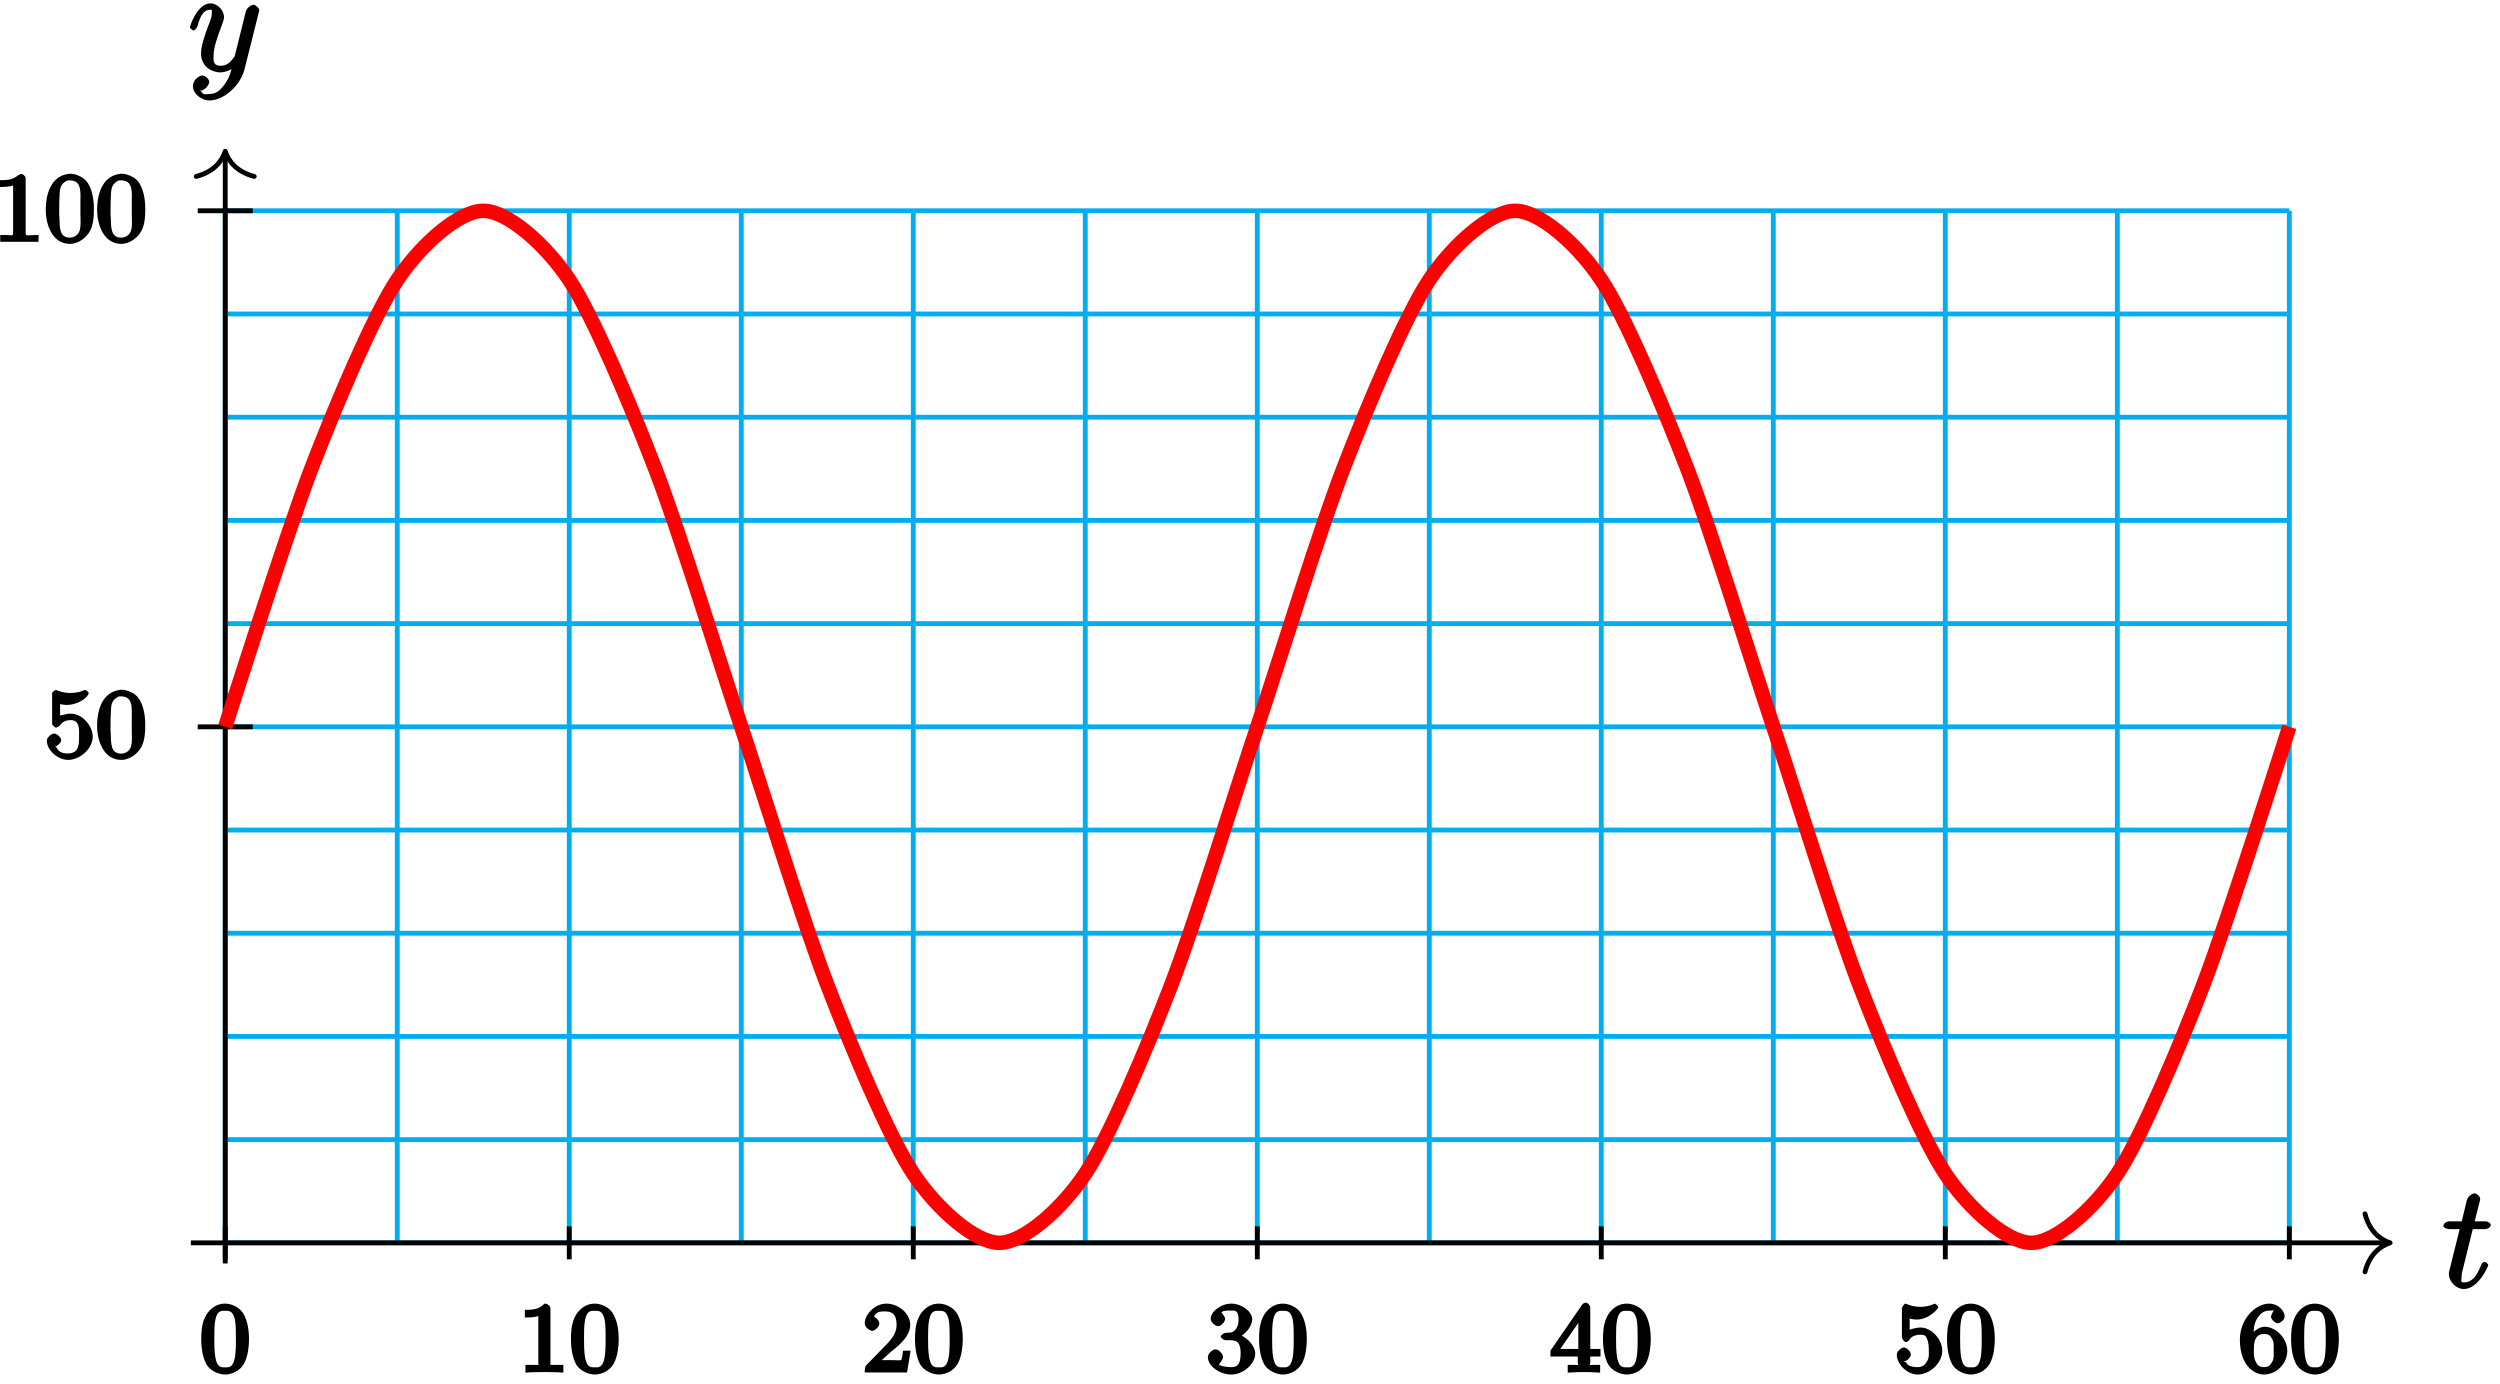
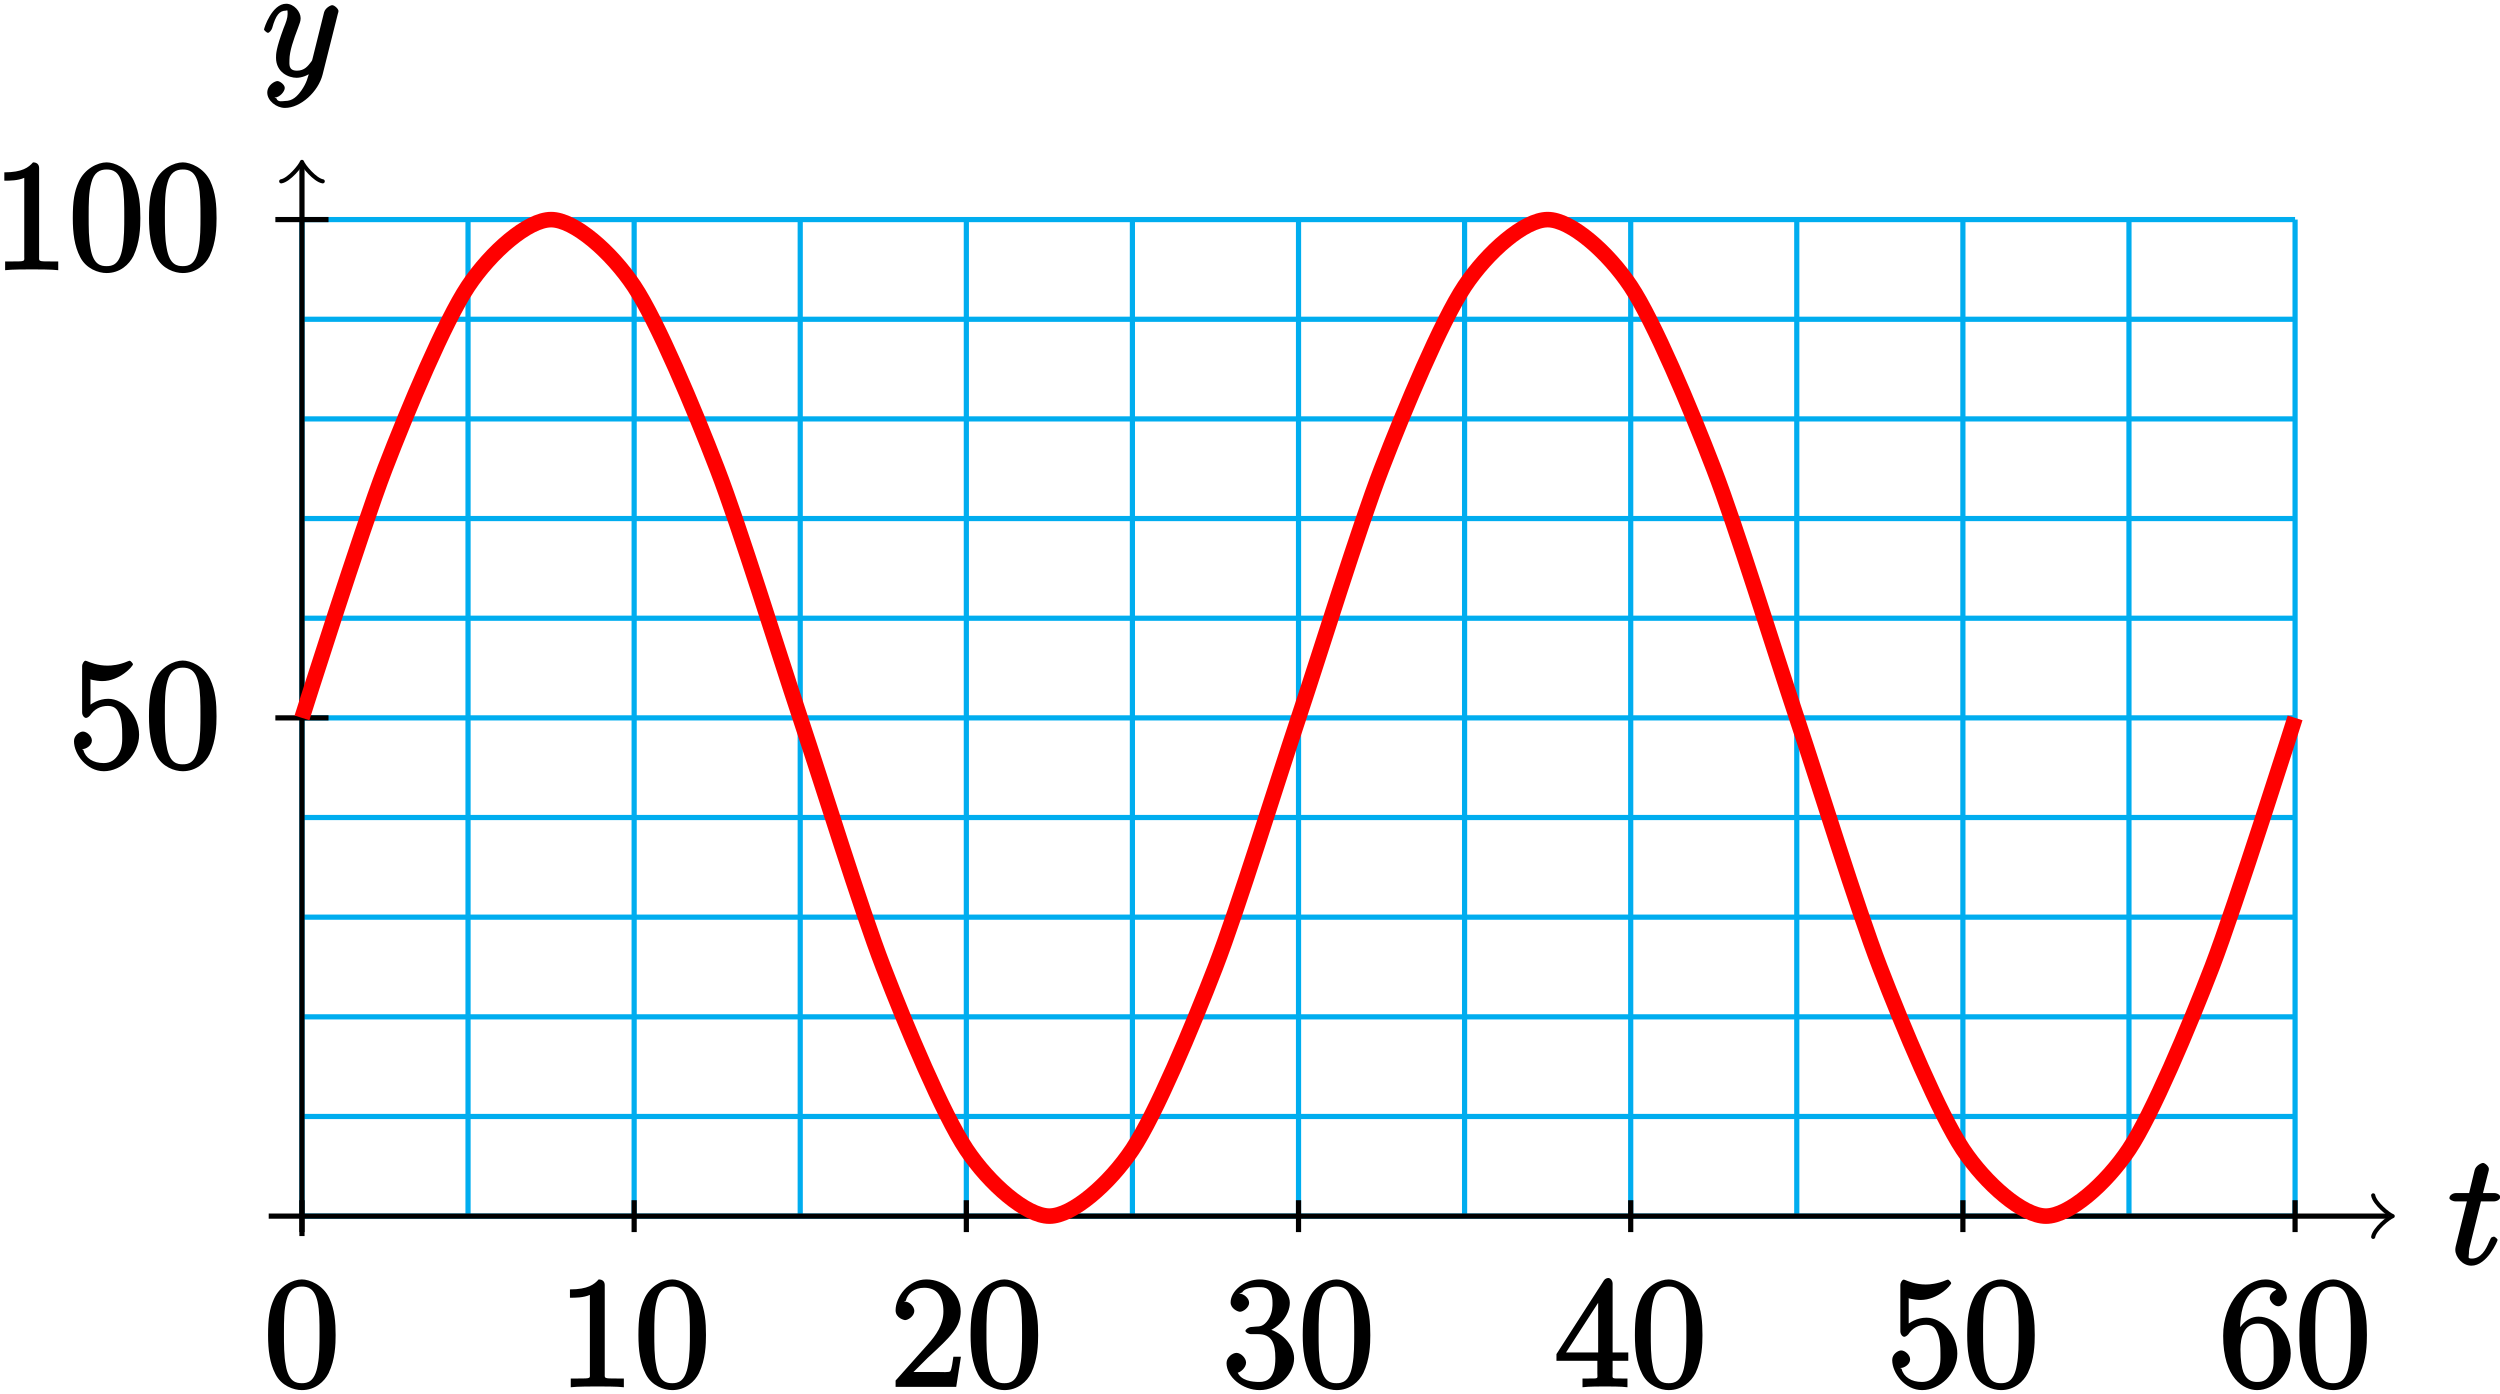
- <svg xmlns="http://www.w3.org/2000/svg" xmlns:xlink="http://www.w3.org/1999/xlink" width="206pt" height="114pt" viewBox="0 0 206 114" version="1.1">
+ <svg xmlns="http://www.w3.org/2000/svg" xmlns:xlink="http://www.w3.org/1999/xlink" width="192pt" height="107pt" viewBox="0 0 192 107" version="1.1">
  <defs>
    <g>
      <symbol overflow="visible" id="glyph0-0">
        <path style="stroke:none;" d="" />
      </symbol>
      <symbol overflow="visible" id="glyph0-1">
        <path style="stroke:none;" d="M 2.406 -4.812 L 3.5 -4.812 C 3.734 -4.812 4 -4.953 4 -5.156 C 4 -5.297 3.781 -5.453 3.531 -5.453 L 2.672 -5.453 L 3.078 -7.047 C 3.125 -7.203 3.125 -7.234 3.125 -7.312 C 3.125 -7.5 2.828 -7.766 2.672 -7.766 C 2.562 -7.766 2.125 -7.578 2.031 -7.203 L 1.609 -5.453 L 0.609 -5.453 C 0.375 -5.453 0.094 -5.297 0.094 -5.062 C 0.094 -4.953 0.344 -4.812 0.578 -4.812 L 1.438 -4.812 L 0.688 -1.797 C 0.578 -1.375 0.547 -1.25 0.547 -1.094 C 0.547 -0.531 1.109 0.125 1.781 0.125 C 2.984 0.125 3.797 -1.766 3.797 -1.859 C 3.797 -1.922 3.578 -2.109 3.516 -2.109 C 3.484 -2.109 3.328 -2.062 3.297 -2.016 C 3.281 -2.016 3.234 -1.891 3.141 -1.703 C 2.891 -1.094 2.516 -0.422 1.812 -0.422 C 1.453 -0.422 1.594 -0.562 1.594 -0.828 C 1.594 -0.844 1.594 -1.062 1.625 -1.203 L 2.516 -4.812 Z M 2.406 -4.812 " />
      </symbol>
      <symbol overflow="visible" id="glyph0-2">
        <path style="stroke:none;" d="M 3.031 1.094 C 2.703 1.547 2.359 1.906 1.766 1.906 C 1.625 1.906 1.203 2.031 1.109 1.703 C 0.906 1.641 0.969 1.641 0.984 1.641 C 1.344 1.641 1.75 1.188 1.75 0.906 C 1.75 0.641 1.359 0.375 1.188 0.375 C 0.984 0.375 0.406 0.688 0.406 1.266 C 0.406 1.875 1.094 2.438 1.766 2.438 C 2.969 2.438 4.328 1.188 4.656 -0.125 L 5.828 -4.797 C 5.844 -4.859 5.875 -4.922 5.875 -5 C 5.875 -5.172 5.562 -5.453 5.391 -5.453 C 5.281 -5.453 4.859 -5.25 4.766 -4.891 L 3.891 -1.375 C 3.828 -1.156 3.875 -1.25 3.781 -1.109 C 3.531 -0.781 3.266 -0.422 2.688 -0.422 C 2.016 -0.422 2.109 -0.922 2.109 -1.25 C 2.109 -1.922 2.438 -2.844 2.766 -3.703 C 2.891 -4.047 2.969 -4.219 2.969 -4.453 C 2.969 -4.953 2.453 -5.562 1.859 -5.562 C 0.766 -5.562 0.156 -3.688 0.156 -3.578 C 0.156 -3.531 0.375 -3.328 0.453 -3.328 C 0.562 -3.328 0.734 -3.531 0.781 -3.688 C 1.062 -4.703 1.359 -5.031 1.828 -5.031 C 1.938 -5.031 1.969 -5.172 1.969 -4.781 C 1.969 -4.469 1.844 -4.125 1.656 -3.672 C 1.078 -2.109 1.078 -1.703 1.078 -1.422 C 1.078 -0.281 2.062 0.125 2.656 0.125 C 3 0.125 3.531 -0.031 3.844 -0.344 L 3.688 -0.516 C 3.516 0.141 3.438 0.5 3.031 1.094 Z M 3.031 1.094 " />
      </symbol>
      <symbol overflow="visible" id="glyph1-0">
        <path style="stroke:none;" d="" />
      </symbol>
      <symbol overflow="visible" id="glyph1-1">
-         <path style="stroke:none;" d="M 4.078 -2.719 C 4.078 -3.578 3.938 -4.219 3.672 -4.734 C 3.328 -5.438 2.547 -5.672 2.109 -5.672 C 1.109 -5.672 0.609 -4.859 0.5 -4.641 L 0.438 -4.516 C 0.156 -3.922 0.141 -3.141 0.141 -2.719 C 0.141 -2.203 0.219 -1.266 0.594 -0.625 C 0.969 -0.047 1.688 0.172 2.109 0.172 C 2.5 0.172 3.312 -0.016 3.703 -0.797 C 4 -1.375 4.078 -2.203 4.078 -2.719 Z M 2.109 -0.422 C 1.844 -0.422 1.469 -0.359 1.312 -1.203 C 1.219 -1.656 1.219 -2.406 1.219 -2.828 C 1.219 -3.375 1.219 -3.922 1.312 -4.359 C 1.469 -5.172 1.906 -5.078 2.109 -5.078 C 2.375 -5.078 2.734 -5.125 2.906 -4.406 C 3 -3.953 3 -3.359 3 -2.828 C 3 -2.344 3 -1.641 2.906 -1.188 C 2.734 -0.344 2.375 -0.422 2.109 -0.422 Z M 2.109 -0.422 " />
+         <path style="stroke:none;" d="M 5.516 -3.969 C 5.516 -4.953 5.453 -5.922 5.016 -6.844 C 4.531 -7.828 3.516 -8.25 2.922 -8.25 C 2.234 -8.25 1.219 -7.75 0.781 -6.75 C 0.438 -6 0.328 -5.266 0.328 -3.969 C 0.328 -2.812 0.453 -1.828 0.891 -0.984 C 1.344 -0.078 2.297 0.25 2.922 0.25 C 3.953 0.25 4.656 -0.406 4.984 -1.062 C 5.484 -2.109 5.516 -3.281 5.516 -3.969 Z M 2.922 -0.281 C 2.531 -0.281 1.906 -0.344 1.688 -1.656 C 1.547 -2.359 1.547 -3.281 1.547 -4.109 C 1.547 -5.094 1.547 -5.969 1.75 -6.688 C 1.953 -7.484 2.406 -7.703 2.922 -7.703 C 3.375 -7.703 3.891 -7.578 4.125 -6.547 C 4.281 -5.875 4.281 -4.922 4.281 -4.109 C 4.281 -3.312 4.281 -2.406 4.141 -1.672 C 3.922 -0.359 3.328 -0.281 2.922 -0.281 Z M 2.922 -0.281 " />
      </symbol>
      <symbol overflow="visible" id="glyph1-2">
-         <path style="stroke:none;" d="M 2.688 -5.266 C 2.688 -5.469 2.484 -5.672 2.188 -5.672 C 1.812 -5.297 1.516 -5.156 0.578 -5.156 L 0.578 -4.531 C 0.984 -4.531 1.406 -4.531 1.688 -4.656 L 1.688 -0.844 C 1.688 -0.547 1.844 -0.625 1.094 -0.625 L 0.625 -0.625 L 0.625 0.016 C 1.141 -0.031 1.828 -0.031 2.188 -0.031 C 2.547 -0.031 3.234 -0.031 3.75 0.016 L 3.75 -0.625 L 3.281 -0.625 C 2.531 -0.625 2.688 -0.547 2.688 -0.844 Z M 2.688 -5.266 " />
+         <path style="stroke:none;" d="M 3.594 -7.812 C 3.594 -8.078 3.438 -8.25 3.125 -8.25 C 2.797 -7.875 2.312 -7.484 0.922 -7.484 L 0.922 -6.844 C 1.359 -6.844 1.953 -6.844 2.453 -7.062 L 2.453 -1.062 C 2.453 -0.641 2.578 -0.641 1.531 -0.641 L 0.984 -0.641 L 0.984 0.031 C 1.484 -0.031 2.641 -0.031 3.031 -0.031 C 3.438 -0.031 4.578 -0.031 5.062 0.031 L 5.062 -0.641 L 4.531 -0.641 C 3.484 -0.641 3.594 -0.641 3.594 -1.062 Z M 3.594 -7.812 " />
      </symbol>
      <symbol overflow="visible" id="glyph1-3">
-         <path style="stroke:none;" d="M 2.375 -1.688 C 2.5 -1.797 2.844 -2.062 2.969 -2.172 C 3.453 -2.625 3.984 -3.203 3.984 -3.922 C 3.984 -4.875 3 -5.672 2.016 -5.672 C 1.047 -5.672 0.234 -4.75 0.234 -4.047 C 0.234 -3.656 0.734 -3.422 0.844 -3.422 C 1.016 -3.422 1.438 -3.719 1.438 -4.031 C 1.438 -4.438 0.859 -4.625 1.016 -4.625 C 1.172 -5.016 1.531 -5.031 1.922 -5.031 C 2.656 -5.031 2.859 -4.594 2.859 -3.922 C 2.859 -3.094 2.328 -2.609 1.391 -1.656 L 0.375 -0.609 C 0.281 -0.531 0.234 -0.375 0.234 0 L 3.719 0 L 4.016 -1.797 L 3.391 -1.797 C 3.344 -1.453 3.328 -1.172 3.234 -1.031 C 3.188 -0.969 2.719 -1.016 2.594 -1.016 L 1.172 -1.016 L 1.297 -0.703 Z M 2.375 -1.688 " />
+         <path style="stroke:none;" d="M 5.266 -2.312 L 4.859 -2.312 C 4.797 -1.953 4.75 -1.406 4.625 -1.203 C 4.547 -1.094 3.984 -1.141 3.625 -1.141 L 1.406 -1.141 L 1.516 -0.891 C 1.844 -1.156 2.562 -1.922 2.875 -2.219 C 4.703 -3.891 5.422 -4.609 5.422 -5.797 C 5.422 -7.172 4.172 -8.25 2.781 -8.25 C 1.406 -8.25 0.422 -6.906 0.422 -5.875 C 0.422 -5.266 1.109 -5.125 1.141 -5.125 C 1.406 -5.125 1.859 -5.453 1.859 -5.828 C 1.859 -6.172 1.484 -6.547 1.141 -6.547 C 1.047 -6.547 1.016 -6.547 1.203 -6.609 C 1.359 -7.203 1.859 -7.609 2.625 -7.609 C 3.641 -7.609 4.094 -6.891 4.094 -5.797 C 4.094 -4.781 3.562 -4 2.875 -3.234 L 0.422 -0.484 L 0.422 0 L 5.078 0 L 5.438 -2.312 Z M 5.266 -2.312 " />
      </symbol>
      <symbol overflow="visible" id="glyph1-4">
-         <path style="stroke:none;" d="M 2.016 -2.656 C 2.641 -2.656 2.859 -2.375 2.859 -1.547 C 2.859 -0.547 2.484 -0.438 2.062 -0.438 C 1.625 -0.438 1.141 -0.547 1.078 -0.656 C 1.031 -0.656 1.406 -1.016 1.406 -1.281 C 1.406 -1.531 1.047 -1.906 0.781 -1.906 C 0.578 -1.906 0.156 -1.578 0.156 -1.266 C 0.156 -0.516 1.156 0.172 2.078 0.172 C 3.125 0.172 4.062 -0.75 4.062 -1.547 C 4.062 -2.203 3.344 -3 2.531 -3.172 L 2.531 -2.812 C 3.156 -3.031 3.812 -3.75 3.812 -4.391 C 3.812 -5.031 2.922 -5.672 2.094 -5.672 C 1.234 -5.672 0.391 -5.016 0.391 -4.422 C 0.391 -4.125 0.781 -3.812 1 -3.812 C 1.25 -3.812 1.578 -4.172 1.578 -4.406 C 1.578 -4.688 1.141 -4.984 1.328 -4.984 C 1.438 -5.125 1.922 -5.094 2.062 -5.094 C 2.266 -5.094 2.688 -5.219 2.688 -4.391 C 2.688 -3.828 2.516 -3.625 2.406 -3.5 C 2.156 -3.25 2.109 -3.297 1.625 -3.266 C 1.469 -3.25 1.219 -3.062 1.219 -2.953 C 1.219 -2.844 1.484 -2.656 1.625 -2.656 Z M 2.016 -2.656 " />
+         <path style="stroke:none;" d="M 2.203 -4.594 C 2 -4.578 1.781 -4.406 1.781 -4.297 C 1.781 -4.188 2.016 -4.047 2.219 -4.047 L 2.766 -4.047 C 3.797 -4.047 4.078 -3.344 4.078 -2.203 C 4.078 -0.641 3.438 -0.375 2.844 -0.375 C 2.266 -0.375 1.453 -0.484 1.188 -1.094 C 1.328 -1.078 1.828 -1.438 1.828 -1.859 C 1.828 -2.219 1.422 -2.609 1.094 -2.609 C 0.797 -2.609 0.328 -2.281 0.328 -1.828 C 0.328 -0.766 1.547 0.25 2.875 0.25 C 4.297 0.25 5.516 -0.984 5.516 -2.188 C 5.516 -3.281 4.469 -4.297 3.328 -4.5 L 3.328 -4.203 C 4.359 -4.5 5.188 -5.516 5.188 -6.453 C 5.188 -7.406 4.047 -8.25 2.891 -8.25 C 1.703 -8.25 0.641 -7.359 0.641 -6.484 C 0.641 -6.016 1.188 -5.766 1.359 -5.766 C 1.609 -5.766 2.062 -6.094 2.062 -6.453 C 2.062 -6.844 1.609 -7.156 1.344 -7.156 C 1.281 -7.156 1.25 -7.156 1.531 -7.25 C 1.781 -7.703 2.797 -7.656 2.859 -7.656 C 3.25 -7.656 3.859 -7.625 3.859 -6.453 C 3.859 -6.234 3.875 -5.672 3.531 -5.156 C 3.172 -4.625 2.875 -4.641 2.562 -4.625 Z M 2.203 -4.594 " />
      </symbol>
      <symbol overflow="visible" id="glyph1-5">
-         <path style="stroke:none;" d="M 3.328 -5.344 C 3.328 -5.5 3.141 -5.75 2.969 -5.75 C 2.875 -5.75 2.719 -5.688 2.641 -5.562 L 0.047 -1.797 L 0.047 -1.312 L 2.297 -1.312 L 2.297 -0.828 C 2.297 -0.531 2.469 -0.625 1.844 -0.625 L 1.469 -0.625 L 1.469 0.016 C 2.344 -0.031 2.359 -0.031 2.812 -0.031 C 3.266 -0.031 3.281 -0.031 4.141 0.016 L 4.141 -0.625 L 3.781 -0.625 C 3.156 -0.625 3.328 -0.531 3.328 -0.828 L 3.328 -1.312 L 4.172 -1.312 L 4.172 -1.938 L 3.328 -1.938 Z M 2.344 -4.688 L 2.344 -1.938 L 0.859 -1.938 L 2.672 -4.562 Z M 2.344 -4.688 " />
+         <path style="stroke:none;" d="M 4.469 -7.922 C 4.469 -8.156 4.312 -8.359 4.141 -8.359 C 4.047 -8.359 3.891 -8.312 3.797 -8.172 L 0.156 -2.516 L 0.156 -2 L 3.297 -2 L 3.297 -1.047 C 3.297 -0.609 3.438 -0.641 2.562 -0.641 L 2.156 -0.641 L 2.156 0.031 C 2.609 -0.031 3.547 -0.031 3.891 -0.031 C 4.219 -0.031 5.172 -0.031 5.609 0.031 L 5.609 -0.641 L 5.219 -0.641 C 4.344 -0.641 4.469 -0.609 4.469 -1.047 L 4.469 -2 L 5.672 -2 L 5.672 -2.641 L 4.469 -2.641 Z M 3.359 -7 L 3.359 -2.641 L 0.891 -2.641 L 3.641 -6.891 Z M 3.359 -7 " />
      </symbol>
      <symbol overflow="visible" id="glyph1-6">
-         <path style="stroke:none;" d="M 1.109 -4.484 C 1.219 -4.453 1.531 -4.359 1.875 -4.359 C 2.875 -4.359 3.656 -5.25 3.656 -5.375 C 3.656 -5.453 3.422 -5.672 3.375 -5.672 C 3.359 -5.672 3.219 -5.609 3.172 -5.594 C 2.969 -5.5 2.594 -5.406 2.172 -5.406 C 1.703 -5.406 1.312 -5.531 1.125 -5.609 C 1.109 -5.609 0.969 -5.672 0.953 -5.672 C 0.859 -5.672 0.656 -5.391 0.656 -5.25 L 0.656 -2.922 C 0.656 -2.766 0.859 -2.5 0.984 -2.5 C 1.047 -2.5 1.188 -2.578 1.234 -2.641 C 1.328 -2.766 1.5 -3.109 2.188 -3.109 C 2.625 -3.109 2.656 -2.938 2.719 -2.781 C 2.859 -2.5 2.875 -2.125 2.875 -1.812 C 2.875 -1.516 2.922 -1.219 2.703 -0.875 C 2.547 -0.625 2.359 -0.438 1.938 -0.438 C 1.422 -0.438 1.094 -0.578 1.016 -0.828 C 0.75 -0.906 0.812 -0.906 0.812 -0.906 C 1.031 -0.906 1.391 -1.234 1.391 -1.484 C 1.391 -1.781 0.984 -2.062 0.828 -2.062 C 0.672 -2.062 0.234 -1.797 0.234 -1.453 C 0.234 -0.734 1.047 0.172 1.953 0.172 C 2.953 0.172 3.984 -0.781 3.984 -1.781 C 3.984 -2.703 3.125 -3.703 2.188 -3.703 C 1.797 -3.703 1.281 -3.516 1.297 -3.531 L 1.297 -4.422 Z M 1.109 -4.484 " />
+         <path style="stroke:none;" d="M 1.531 -6.844 C 2.047 -6.688 2.469 -6.672 2.594 -6.672 C 3.938 -6.672 4.953 -7.812 4.953 -7.969 C 4.953 -8.016 4.781 -8.234 4.703 -8.234 C 4.688 -8.234 4.656 -8.234 4.547 -8.188 C 3.891 -7.906 3.312 -7.859 3 -7.859 C 2.219 -7.859 1.656 -8.109 1.422 -8.203 C 1.344 -8.234 1.312 -8.234 1.297 -8.234 C 1.203 -8.234 1.047 -8.016 1.047 -7.812 L 1.047 -4.266 C 1.047 -4.047 1.203 -3.844 1.344 -3.844 C 1.406 -3.844 1.531 -3.891 1.656 -4.031 C 1.984 -4.516 2.438 -4.766 3.031 -4.766 C 3.672 -4.766 3.812 -4.328 3.906 -4.125 C 4.109 -3.656 4.125 -3.078 4.125 -2.625 C 4.125 -2.156 4.172 -1.594 3.844 -1.047 C 3.578 -0.625 3.234 -0.375 2.703 -0.375 C 1.906 -0.375 1.297 -0.75 1.141 -1.391 C 0.984 -1.453 1.047 -1.453 1.109 -1.453 C 1.312 -1.453 1.797 -1.703 1.797 -2.109 C 1.797 -2.453 1.406 -2.797 1.109 -2.797 C 0.891 -2.797 0.422 -2.531 0.422 -2.062 C 0.422 -1.047 1.406 0.25 2.719 0.25 C 4.078 0.25 5.422 -1.031 5.422 -2.547 C 5.422 -3.969 4.297 -5.312 3.047 -5.312 C 2.359 -5.312 1.719 -4.953 1.406 -4.625 L 1.688 -4.516 L 1.688 -6.797 Z M 1.531 -6.844 " />
      </symbol>
      <symbol overflow="visible" id="glyph1-7">
-         <path style="stroke:none;" d="M 1.281 -2.828 C 1.281 -3.484 1.281 -3.938 1.562 -4.422 C 1.812 -4.828 2.094 -5.094 2.594 -5.094 C 2.75 -5.094 2.984 -5.125 2.969 -5.141 C 2.938 -5.141 2.719 -4.688 2.719 -4.594 C 2.719 -4.359 3.094 -4.047 3.281 -4.047 C 3.422 -4.047 3.844 -4.312 3.844 -4.609 C 3.844 -5.094 3.297 -5.672 2.578 -5.672 C 1.469 -5.672 0.156 -4.438 0.156 -2.703 C 0.156 -0.547 1.359 0.172 2.125 0.172 C 2.516 0.172 3.047 0.016 3.406 -0.328 C 3.734 -0.641 4.062 -1.109 4.062 -1.797 C 4.062 -2.844 3.078 -3.766 2.203 -3.766 C 1.625 -3.766 1.094 -3.219 0.906 -2.828 Z M 2.125 -0.438 C 1.703 -0.438 1.562 -0.672 1.453 -0.906 C 1.266 -1.266 1.312 -1.672 1.312 -1.969 C 1.312 -2.766 1.547 -3.172 2.172 -3.172 C 2.562 -3.172 2.672 -3.016 2.828 -2.734 C 2.984 -2.453 2.938 -2.219 2.938 -1.812 C 2.938 -1.406 2.984 -1.172 2.828 -0.891 C 2.625 -0.531 2.484 -0.438 2.125 -0.438 Z M 2.125 -0.438 " />
-       </symbol>
-       <symbol overflow="visible" id="glyph2-0">
-         <path style="stroke:none;" d="" />
-       </symbol>
-       <symbol overflow="visible" id="glyph2-1">
-         <path style="stroke:none;" d="M 0.734 -0.922 C 0.75 -0.922 0.781 -0.922 0.812 -0.922 C 1.031 -0.922 1.406 -1.25 1.406 -1.469 C 1.406 -1.672 1.062 -2.016 0.828 -2.016 C 0.609 -2.016 0.219 -1.703 0.219 -1.438 C 0.219 -0.609 1.156 0.156 1.969 0.156 C 2.922 0.156 4 -0.734 4 -1.766 C 4 -2.609 3.172 -3.656 2.188 -3.656 C 1.797 -3.656 1.266 -3.469 1.312 -3.5 L 1.312 -4.438 C 1.328 -4.438 1.531 -4.391 1.766 -4.375 L 1.875 -4.375 C 2.453 -4.375 3.125 -4.641 3.516 -5.062 C 3.562 -5.125 3.672 -5.281 3.672 -5.359 L 3.672 -5.375 C 3.672 -5.422 3.422 -5.609 3.375 -5.609 L 3.359 -5.609 C 3.219 -5.578 3.078 -5.5 2.938 -5.453 C 2.672 -5.391 2.422 -5.359 2.156 -5.359 C 1.781 -5.359 1.453 -5.422 1.094 -5.562 C 1.047 -5.578 1 -5.609 0.969 -5.609 L 0.953 -5.609 C 0.891 -5.609 0.656 -5.406 0.656 -5.359 L 0.656 -2.812 C 0.656 -2.719 0.891 -2.5 0.969 -2.5 C 1.062 -2.5 1.266 -2.656 1.328 -2.719 C 1.562 -3.016 1.766 -3.094 2.125 -3.125 L 2.172 -3.125 C 2.969 -3.125 2.875 -2.312 2.875 -1.719 C 2.875 -1.109 2.859 -0.375 1.938 -0.375 C 1.391 -0.375 1.141 -0.578 0.984 -0.922 Z M 0.734 -0.922 " />
-       </symbol>
-       <symbol overflow="visible" id="glyph2-2">
-         <path style="stroke:none;" d="M 1.984 -5.609 C 0.484 -5.406 0.125 -3.812 0.125 -2.641 C 0.125 -1.531 0.609 0.156 2.125 0.156 C 2.875 0.156 3.625 -0.453 3.875 -1.125 C 4.078 -1.656 4.094 -2.234 4.094 -2.781 C 4.094 -3.516 3.938 -4.5 3.453 -5.047 C 3.156 -5.375 2.578 -5.625 2.141 -5.625 C 2.094 -5.625 2.047 -5.625 1.984 -5.609 Z M 1.234 -2.234 C 1.234 -2.297 1.234 -2.359 1.234 -2.438 C 1.234 -2.922 1.234 -3.422 1.266 -3.906 C 1.297 -4.344 1.297 -4.688 1.75 -4.984 C 1.891 -5.078 1.938 -5.078 2.109 -5.078 C 3.125 -5.078 2.984 -4.047 2.984 -3.234 L 2.984 -2.344 C 2.984 -1.469 3.125 -0.734 2.469 -0.438 C 2.359 -0.391 2.234 -0.359 2.125 -0.359 C 1.266 -0.359 1.281 -1.109 1.25 -2.016 C 1.25 -2.094 1.25 -2.156 1.234 -2.234 Z M 1.234 -2.234 " />
-       </symbol>
-       <symbol overflow="visible" id="glyph2-3">
-         <path style="stroke:none;" d="M 0.578 -4.953 L 0.578 -4.531 C 1.156 -4.531 1.516 -4.594 1.672 -4.656 L 1.672 -0.812 C 1.672 -0.422 1.547 -0.578 1.094 -0.578 L 0.609 -0.578 L 0.609 -0.016 L 3.766 -0.016 L 3.766 -0.578 C 3.453 -0.578 3.328 -0.562 3.203 -0.562 C 2.781 -0.562 2.703 -0.438 2.703 -0.812 L 2.703 -5.312 C 2.703 -5.375 2.484 -5.609 2.375 -5.609 C 2.219 -5.609 2 -5.438 1.891 -5.359 C 1.516 -5.125 1.219 -5.094 0.578 -5.094 Z M 0.578 -4.953 " />
+         <path style="stroke:none;" d="M 1.625 -4.297 C 1.625 -7.328 2.938 -7.656 3.578 -7.656 C 4.016 -7.656 4.328 -7.562 4.391 -7.469 C 4.531 -7.469 3.906 -7.312 3.906 -6.828 C 3.906 -6.562 4.25 -6.188 4.562 -6.188 C 4.859 -6.188 5.219 -6.516 5.219 -6.859 C 5.219 -7.484 4.609 -8.25 3.578 -8.25 C 2.062 -8.25 0.328 -6.547 0.328 -3.922 C 0.328 -0.641 1.922 0.25 2.938 0.25 C 4.25 0.25 5.516 -1.031 5.516 -2.578 C 5.516 -4.172 4.25 -5.391 3.047 -5.391 C 1.984 -5.391 1.422 -4.312 1.297 -3.984 L 1.625 -3.984 Z M 2.938 -0.375 C 2.188 -0.375 1.984 -0.891 1.875 -1.141 C 1.766 -1.453 1.656 -2.031 1.656 -2.875 C 1.656 -3.812 1.922 -4.859 3 -4.859 C 3.656 -4.859 3.844 -4.547 4.016 -4.141 C 4.203 -3.703 4.203 -3.109 4.203 -2.594 C 4.203 -1.984 4.25 -1.547 4.031 -1.094 C 3.734 -0.531 3.422 -0.375 2.938 -0.375 Z M 2.938 -0.375 " />
      </symbol>
    </g>
  </defs>
  <g id="surface1">
-     <path style="fill:none;stroke-width:0.399;stroke-linecap:butt;stroke-linejoin:miter;stroke:rgb(0%,67.839%,93.729%);stroke-opacity:1;stroke-miterlimit:10;" d="M -0.001 -0 L 170.081 -0 M -0.001 8.504 L 170.081 8.504 M -0.001 17.008 L 170.081 17.008 M -0.001 25.512 L 170.081 25.512 M -0.001 34.015 L 170.081 34.015 M -0.001 42.519 L 170.081 42.519 M -0.001 51.023 L 170.081 51.023 M -0.001 59.527 L 170.081 59.527 M -0.001 68.031 L 170.081 68.031 M -0.001 76.539 L 170.081 76.539 M -0.001 85.043 L 170.081 85.043 M -0.001 -0 L -0.001 85.043 M 14.174 -0 L 14.174 85.043 M 28.346 -0 L 28.346 85.043 M 42.522 -0 L 42.522 85.043 M 56.694 -0 L 56.694 85.043 M 70.866 -0 L 70.866 85.043 M 85.042 -0 L 85.042 85.043 M 99.213 -0 L 99.213 85.043 M 113.385 -0 L 113.385 85.043 M 127.561 -0 L 127.561 85.043 M 141.733 -0 L 141.733 85.043 M 155.909 -0 L 155.909 85.043 M 170.081 -0 L 170.081 85.043 " transform="matrix(1,0,0,-1,18.56,102.41)" />
-     <path style="fill:none;stroke-width:0.399;stroke-linecap:butt;stroke-linejoin:miter;stroke:rgb(0%,0%,0%);stroke-opacity:1;stroke-miterlimit:10;" d="M -2.833 -0 L 178.186 -0 " transform="matrix(1,0,0,-1,18.56,102.41)" />
-     <path style="fill:none;stroke-width:0.399;stroke-linecap:round;stroke-linejoin:round;stroke:rgb(0%,0%,0%);stroke-opacity:1;stroke-miterlimit:10;" d="M -2.071 2.39 C -1.692 0.957 -0.848 0.277 -0 -0 C -0.848 -0.278 -1.692 -0.957 -2.071 -2.391 " transform="matrix(1,0,0,-1,196.9457,102.41)" />
+     <path style="fill:none;stroke-width:0.399;stroke-linecap:butt;stroke-linejoin:miter;stroke:rgb(0%,67.839%,93.729%);stroke-opacity:1;stroke-miterlimit:10;" d="M 0.001 0.002 L 153.072 0.002 M 0.001 7.654 L 153.072 7.654 M 0.001 15.306 L 153.072 15.306 M 0.001 22.962 L 153.072 22.962 M 0.001 30.615 L 153.072 30.615 M 0.001 38.267 L 153.072 38.267 M 0.001 45.92 L 153.072 45.92 M 0.001 53.576 L 153.072 53.576 M 0.001 61.228 L 153.072 61.228 M 0.001 68.88 L 153.072 68.88 M 0.001 76.537 L 153.072 76.537 M 0.001 0.002 L 0.001 76.537 M 12.755 0.002 L 12.755 76.537 M 25.513 0.002 L 25.513 76.537 M 38.267 0.002 L 38.267 76.537 M 51.025 0.002 L 51.025 76.537 M 63.779 0.002 L 63.779 76.537 M 76.537 0.002 L 76.537 76.537 M 89.29 0.002 L 89.29 76.537 M 102.048 0.002 L 102.048 76.537 M 114.802 0.002 L 114.802 76.537 M 127.56 0.002 L 127.56 76.537 M 140.314 0.002 L 140.314 76.537 M 153.072 0.002 L 153.072 76.537 " transform="matrix(1,0,0,-1,23.19,93.4)" />
+     <path style="fill:none;stroke-width:0.399;stroke-linecap:butt;stroke-linejoin:miter;stroke:rgb(0%,0%,0%);stroke-opacity:1;stroke-miterlimit:10;" d="M -2.553 0.002 L 160.267 0.002 " transform="matrix(1,0,0,-1,23.19,93.4)" />
+     <path style="fill:none;stroke-width:0.319;stroke-linecap:round;stroke-linejoin:round;stroke:rgb(0%,0%,0%);stroke-opacity:1;stroke-miterlimit:10;" d="M -1.195 1.595 C -1.098 0.998 -0 0.099 0.301 0.002 C -0 -0.1 -1.098 -0.995 -1.195 -1.592 " transform="matrix(1,0,0,-1,183.4571,93.4)" />
    <g style="fill:rgb(0%,0%,0%);fill-opacity:1;">
-       <use xlink:href="#glyph0-1" x="201.24" y="106.09" />
+       <use xlink:href="#glyph0-1" x="188.02" y="97.08" />
    </g>
-     <path style="fill:none;stroke-width:0.399;stroke-linecap:butt;stroke-linejoin:miter;stroke:rgb(0%,0%,0%);stroke-opacity:1;stroke-miterlimit:10;" d="M -0.001 -1.699 L -0.001 89.746 " transform="matrix(1,0,0,-1,18.56,102.41)" />
-     <path style="fill:none;stroke-width:0.399;stroke-linecap:round;stroke-linejoin:round;stroke:rgb(0%,0%,0%);stroke-opacity:1;stroke-miterlimit:10;" d="M -2.074 2.392 C -1.695 0.955 -0.851 0.279 0.001 0.001 C -0.851 -0.28 -1.695 -0.956 -2.074 -2.389 " transform="matrix(0,-1,-1,0,18.56,12.46545)" />
+     <path style="fill:none;stroke-width:0.399;stroke-linecap:butt;stroke-linejoin:miter;stroke:rgb(0%,0%,0%);stroke-opacity:1;stroke-miterlimit:10;" d="M 0.001 -1.53 L 0.001 80.67 " transform="matrix(1,0,0,-1,23.19,93.4)" />
+     <path style="fill:none;stroke-width:0.319;stroke-linecap:round;stroke-linejoin:round;stroke:rgb(0%,0%,0%);stroke-opacity:1;stroke-miterlimit:10;" d="M -1.195 1.592 C -1.097 0.995 0 0.1 0.297 -0.001 C 0 -0.099 -1.097 -0.998 -1.195 -1.595 " transform="matrix(0,-1,-1,0,23.19,12.73069)" />
    <g style="fill:rgb(0%,0%,0%);fill-opacity:1;">
-       <use xlink:href="#glyph0-2" x="15.49" y="5.84" />
+       <use xlink:href="#glyph0-2" x="20.12" y="5.85" />
    </g>
-     <path style="fill:none;stroke-width:0.399;stroke-linecap:butt;stroke-linejoin:miter;stroke:rgb(0%,0%,0%);stroke-opacity:1;stroke-miterlimit:10;" d="M -0.001 1.359 L -0.001 -1.36 " transform="matrix(1,0,0,-1,18.56,102.41)" />
-     <path style=" stroke:none;fill-rule:nonzero;fill:rgb(100%,100%,100%);fill-opacity:1;" d="M 15.445 114.086 L 21.672 114.086 L 21.672 106.957 L 15.445 106.957 Z M 15.445 114.086 " />
+     <path style="fill:none;stroke-width:0.399;stroke-linecap:butt;stroke-linejoin:miter;stroke:rgb(0%,0%,0%);stroke-opacity:1;stroke-miterlimit:10;" d="M 0.001 1.224 L 0.001 -1.225 " transform="matrix(1,0,0,-1,23.19,93.4)" />
+     <path style=" stroke:none;fill-rule:nonzero;fill:rgb(100%,100%,100%);fill-opacity:1;" d="M 19.266 107.508 L 27.113 107.508 L 27.113 97.812 L 19.266 97.812 Z M 19.266 107.508 " />
    <g style="fill:rgb(0%,0%,0%);fill-opacity:1;">
-       <use xlink:href="#glyph1-1" x="16.44" y="113.09" />
+       <use xlink:href="#glyph1-1" x="20.26" y="106.51" />
    </g>
-     <path style="fill:none;stroke-width:0.399;stroke-linecap:butt;stroke-linejoin:miter;stroke:rgb(0%,0%,0%);stroke-opacity:1;stroke-miterlimit:10;" d="M 28.346 1.359 L 28.346 -1.36 " transform="matrix(1,0,0,-1,18.56,102.41)" />
-     <path style=" stroke:none;fill-rule:nonzero;fill:rgb(100%,100%,100%);fill-opacity:1;" d="M 41.676 114.086 L 52.137 114.086 L 52.137 106.957 L 41.676 106.957 Z M 41.676 114.086 " />
+     <path style="fill:none;stroke-width:0.399;stroke-linecap:butt;stroke-linejoin:miter;stroke:rgb(0%,0%,0%);stroke-opacity:1;stroke-miterlimit:10;" d="M 25.513 1.224 L 25.513 -1.225 " transform="matrix(1,0,0,-1,23.19,93.4)" />
+     <path style=" stroke:none;fill-rule:nonzero;fill:rgb(100%,100%,100%);fill-opacity:1;" d="M 41.852 107.508 L 55.551 107.508 L 55.551 97.812 L 41.852 97.812 Z M 41.852 107.508 " />
    <g style="fill:rgb(0%,0%,0%);fill-opacity:1;">
-       <use xlink:href="#glyph1-2" x="42.67" y="113.09" />
-       <use xlink:href="#glyph1-1" x="46.904" y="113.09" />
+       <use xlink:href="#glyph1-2" x="42.85" y="106.51" />
+       <use xlink:href="#glyph1-1" x="48.703" y="106.51" />
    </g>
-     <path style="fill:none;stroke-width:0.399;stroke-linecap:butt;stroke-linejoin:miter;stroke:rgb(0%,0%,0%);stroke-opacity:1;stroke-miterlimit:10;" d="M 56.694 1.359 L 56.694 -1.36 " transform="matrix(1,0,0,-1,18.56,102.41)" />
-     <path style=" stroke:none;fill-rule:nonzero;fill:rgb(100%,100%,100%);fill-opacity:1;" d="M 70.023 114.086 L 80.484 114.086 L 80.484 106.957 L 70.023 106.957 Z M 70.023 114.086 " />
+     <path style="fill:none;stroke-width:0.399;stroke-linecap:butt;stroke-linejoin:miter;stroke:rgb(0%,0%,0%);stroke-opacity:1;stroke-miterlimit:10;" d="M 51.025 1.224 L 51.025 -1.225 " transform="matrix(1,0,0,-1,23.19,93.4)" />
+     <path style=" stroke:none;fill-rule:nonzero;fill:rgb(100%,100%,100%);fill-opacity:1;" d="M 67.363 107.508 L 81.062 107.508 L 81.062 97.812 L 67.363 97.812 Z M 67.363 107.508 " />
    <g style="fill:rgb(0%,0%,0%);fill-opacity:1;">
-       <use xlink:href="#glyph1-3" x="71.02" y="113.09" />
-       <use xlink:href="#glyph1-1" x="75.254" y="113.09" />
+       <use xlink:href="#glyph1-3" x="68.36" y="106.51" />
+       <use xlink:href="#glyph1-1" x="74.213" y="106.51" />
    </g>
-     <path style="fill:none;stroke-width:0.399;stroke-linecap:butt;stroke-linejoin:miter;stroke:rgb(0%,0%,0%);stroke-opacity:1;stroke-miterlimit:10;" d="M 85.042 1.359 L 85.042 -1.36 " transform="matrix(1,0,0,-1,18.56,102.41)" />
-     <path style=" stroke:none;fill-rule:nonzero;fill:rgb(100%,100%,100%);fill-opacity:1;" d="M 98.371 114.086 L 108.832 114.086 L 108.832 106.957 L 98.371 106.957 Z M 98.371 114.086 " />
+     <path style="fill:none;stroke-width:0.399;stroke-linecap:butt;stroke-linejoin:miter;stroke:rgb(0%,0%,0%);stroke-opacity:1;stroke-miterlimit:10;" d="M 76.537 1.224 L 76.537 -1.225 " transform="matrix(1,0,0,-1,23.19,93.4)" />
+     <path style=" stroke:none;fill-rule:nonzero;fill:rgb(100%,100%,100%);fill-opacity:1;" d="M 92.875 107.508 L 106.574 107.508 L 106.574 97.812 L 92.875 97.812 Z M 92.875 107.508 " />
    <g style="fill:rgb(0%,0%,0%);fill-opacity:1;">
-       <use xlink:href="#glyph1-4" x="99.37" y="113.09" />
-       <use xlink:href="#glyph1-1" x="103.604" y="113.09" />
+       <use xlink:href="#glyph1-4" x="93.87" y="106.51" />
+       <use xlink:href="#glyph1-1" x="99.723" y="106.51" />
    </g>
-     <path style="fill:none;stroke-width:0.399;stroke-linecap:butt;stroke-linejoin:miter;stroke:rgb(0%,0%,0%);stroke-opacity:1;stroke-miterlimit:10;" d="M 113.385 1.359 L 113.385 -1.36 " transform="matrix(1,0,0,-1,18.56,102.41)" />
-     <path style=" stroke:none;fill-rule:nonzero;fill:rgb(100%,100%,100%);fill-opacity:1;" d="M 126.715 114.086 L 137.176 114.086 L 137.176 106.957 L 126.715 106.957 Z M 126.715 114.086 " />
+     <path style="fill:none;stroke-width:0.399;stroke-linecap:butt;stroke-linejoin:miter;stroke:rgb(0%,0%,0%);stroke-opacity:1;stroke-miterlimit:10;" d="M 102.048 1.224 L 102.048 -1.225 " transform="matrix(1,0,0,-1,23.19,93.4)" />
+     <path style=" stroke:none;fill-rule:nonzero;fill:rgb(100%,100%,100%);fill-opacity:1;" d="M 118.387 107.508 L 132.086 107.508 L 132.086 97.812 L 118.387 97.812 Z M 118.387 107.508 " />
    <g style="fill:rgb(0%,0%,0%);fill-opacity:1;">
-       <use xlink:href="#glyph1-5" x="127.71" y="113.09" />
-       <use xlink:href="#glyph1-1" x="131.944" y="113.09" />
+       <use xlink:href="#glyph1-5" x="119.38" y="106.51" />
+       <use xlink:href="#glyph1-1" x="125.233" y="106.51" />
    </g>
-     <path style="fill:none;stroke-width:0.399;stroke-linecap:butt;stroke-linejoin:miter;stroke:rgb(0%,0%,0%);stroke-opacity:1;stroke-miterlimit:10;" d="M 141.733 1.359 L 141.733 -1.36 " transform="matrix(1,0,0,-1,18.56,102.41)" />
-     <path style=" stroke:none;fill-rule:nonzero;fill:rgb(100%,100%,100%);fill-opacity:1;" d="M 155.062 114.086 L 165.523 114.086 L 165.523 106.957 L 155.062 106.957 Z M 155.062 114.086 " />
+     <path style="fill:none;stroke-width:0.399;stroke-linecap:butt;stroke-linejoin:miter;stroke:rgb(0%,0%,0%);stroke-opacity:1;stroke-miterlimit:10;" d="M 127.56 1.224 L 127.56 -1.225 " transform="matrix(1,0,0,-1,23.19,93.4)" />
+     <path style=" stroke:none;fill-rule:nonzero;fill:rgb(100%,100%,100%);fill-opacity:1;" d="M 143.902 107.508 L 157.598 107.508 L 157.598 97.812 L 143.902 97.812 Z M 143.902 107.508 " />
    <g style="fill:rgb(0%,0%,0%);fill-opacity:1;">
-       <use xlink:href="#glyph1-6" x="156.06" y="113.09" />
-       <use xlink:href="#glyph1-1" x="160.294" y="113.09" />
+       <use xlink:href="#glyph1-6" x="144.9" y="106.51" />
+       <use xlink:href="#glyph1-1" x="150.753" y="106.51" />
    </g>
-     <path style="fill:none;stroke-width:0.399;stroke-linecap:butt;stroke-linejoin:miter;stroke:rgb(0%,0%,0%);stroke-opacity:1;stroke-miterlimit:10;" d="M 170.081 1.359 L 170.081 -1.36 " transform="matrix(1,0,0,-1,18.56,102.41)" />
-     <path style=" stroke:none;fill-rule:nonzero;fill:rgb(100%,100%,100%);fill-opacity:1;" d="M 183.41 114.086 L 193.871 114.086 L 193.871 106.957 L 183.41 106.957 Z M 183.41 114.086 " />
+     <path style="fill:none;stroke-width:0.399;stroke-linecap:butt;stroke-linejoin:miter;stroke:rgb(0%,0%,0%);stroke-opacity:1;stroke-miterlimit:10;" d="M 153.072 1.224 L 153.072 -1.225 " transform="matrix(1,0,0,-1,23.19,93.4)" />
+     <path style=" stroke:none;fill-rule:nonzero;fill:rgb(100%,100%,100%);fill-opacity:1;" d="M 169.414 107.508 L 183.109 107.508 L 183.109 97.812 L 169.414 97.812 Z M 169.414 107.508 " />
    <g style="fill:rgb(0%,0%,0%);fill-opacity:1;">
-       <use xlink:href="#glyph1-7" x="184.41" y="113.09" />
-       <use xlink:href="#glyph1-1" x="188.644" y="113.09" />
+       <use xlink:href="#glyph1-7" x="170.41" y="106.51" />
+       <use xlink:href="#glyph1-1" x="176.263" y="106.51" />
    </g>
-     <path style="fill:none;stroke-width:0.399;stroke-linecap:butt;stroke-linejoin:miter;stroke:rgb(0%,0%,0%);stroke-opacity:1;stroke-miterlimit:10;" d="M 2.268 42.519 L -2.267 42.519 " transform="matrix(1,0,0,-1,18.56,102.41)" />
-     <path style=" stroke:none;fill-rule:nonzero;fill:rgb(100%,100%,100%);fill-opacity:1;" d="M 2.645 63.457 L 13.105 63.457 L 13.105 56.324 L 2.645 56.324 Z M 2.645 63.457 " />
+     <path style="fill:none;stroke-width:0.399;stroke-linecap:butt;stroke-linejoin:miter;stroke:rgb(0%,0%,0%);stroke-opacity:1;stroke-miterlimit:10;" d="M 2.04 38.267 L -2.042 38.267 " transform="matrix(1,0,0,-1,23.19,93.4)" />
+     <path style=" stroke:none;fill-rule:nonzero;fill:rgb(100%,100%,100%);fill-opacity:1;" d="M 4.262 59.98 L 17.961 59.98 L 17.961 50.285 L 4.262 50.285 Z M 4.262 59.98 " />
    <g style="fill:rgb(0%,0%,0%);fill-opacity:1;">
-       <use xlink:href="#glyph2-1" x="3.64" y="62.46" />
-       <use xlink:href="#glyph2-2" x="7.873" y="62.46" />
+       <use xlink:href="#glyph1-6" x="5.26" y="58.98" />
+       <use xlink:href="#glyph1-1" x="11.113" y="58.98" />
    </g>
-     <path style="fill:none;stroke-width:0.399;stroke-linecap:butt;stroke-linejoin:miter;stroke:rgb(0%,0%,0%);stroke-opacity:1;stroke-miterlimit:10;" d="M 2.268 85.043 L -2.267 85.043 " transform="matrix(1,0,0,-1,18.56,102.41)" />
-     <path style=" stroke:none;fill-rule:nonzero;fill:rgb(100%,100%,100%);fill-opacity:1;" d="M -1.586 20.934 L 13.105 20.934 L 13.105 13.801 L -1.586 13.801 Z M -1.586 20.934 " />
+     <path style="fill:none;stroke-width:0.399;stroke-linecap:butt;stroke-linejoin:miter;stroke:rgb(0%,0%,0%);stroke-opacity:1;stroke-miterlimit:10;" d="M 2.04 76.537 L -2.042 76.537 " transform="matrix(1,0,0,-1,23.19,93.4)" />
+     <path style=" stroke:none;fill-rule:nonzero;fill:rgb(100%,100%,100%);fill-opacity:1;" d="M -1.59 21.715 L 17.961 21.715 L 17.961 12.016 L -1.59 12.016 Z M -1.59 21.715 " />
    <g style="fill:rgb(0%,0%,0%);fill-opacity:1;">
-       <use xlink:href="#glyph2-3" x="-0.59" y="19.94" />
-       <use xlink:href="#glyph2-2" x="3.643" y="19.94" />
-       <use xlink:href="#glyph2-2" x="7.876" y="19.94" />
+       <use xlink:href="#glyph1-2" x="-0.59" y="20.72" />
+       <use xlink:href="#glyph1-1" x="5.263" y="20.72" />
+       <use xlink:href="#glyph1-1" x="11.116" y="20.72" />
    </g>
-     <path style="fill:none;stroke-width:1.196;stroke-linecap:butt;stroke-linejoin:miter;stroke:rgb(100%,0%,0%);stroke-opacity:1;stroke-miterlimit:10;" d="M -0.001 42.519 C -0.001 42.519 5.12 58.672 7.088 63.781 C 9.053 68.89 12.206 76.394 14.174 79.344 C 16.139 82.293 19.295 85.039 21.26 85.039 C 23.225 85.039 26.381 82.293 28.346 79.344 C 30.315 76.394 33.467 68.89 35.432 63.781 C 37.401 58.672 40.553 48.422 42.522 42.519 C 44.487 36.621 47.639 26.371 49.608 21.262 C 51.573 16.152 54.725 8.648 56.694 5.699 C 58.659 2.746 61.815 -0 63.78 -0 C 65.749 -0 68.901 2.746 70.866 5.699 C 72.835 8.648 75.987 16.152 77.956 21.262 C 79.92 26.367 83.073 36.621 85.042 42.519 C 87.006 48.422 90.159 58.672 92.127 63.781 C 94.092 68.89 97.249 76.394 99.213 79.344 C 101.182 82.293 104.335 85.039 106.299 85.039 C 108.268 85.039 111.42 82.293 113.385 79.344 C 115.354 76.394 118.506 68.89 120.475 63.781 C 122.44 58.672 125.592 48.422 127.561 42.519 C 129.526 36.621 132.682 26.371 134.647 21.262 C 136.616 16.152 139.768 8.648 141.733 5.699 C 143.702 2.746 146.854 -0 148.819 -0 C 150.788 -0 153.94 2.746 155.909 5.695 C 157.874 8.644 161.026 16.152 162.995 21.262 C 164.96 26.367 170.081 42.519 170.081 42.519 " transform="matrix(1,0,0,-1,18.56,102.41)" />
+     <path style="fill:none;stroke-width:1.196;stroke-linecap:butt;stroke-linejoin:miter;stroke:rgb(100%,0%,0%);stroke-opacity:1;stroke-miterlimit:10;" d="M 0.001 38.267 C 0.001 38.267 4.607 52.802 6.376 57.4 C 8.146 61.998 10.986 68.752 12.755 71.408 C 14.525 74.064 17.365 76.533 19.134 76.533 C 20.904 76.533 23.744 74.064 25.513 71.408 C 27.283 68.752 30.119 62.002 31.888 57.4 C 33.662 52.802 36.498 43.576 38.267 38.267 C 40.037 32.959 42.876 23.732 44.646 19.134 C 46.415 14.537 49.255 7.783 51.025 5.127 C 52.794 2.474 55.63 0.002 57.404 0.002 C 59.173 0.002 62.009 2.474 63.779 5.127 C 65.548 7.783 68.388 14.537 70.158 19.134 C 71.927 23.732 74.767 32.959 76.537 38.267 C 78.306 43.576 81.142 52.802 82.915 57.4 C 84.685 61.998 87.521 68.752 89.29 71.408 C 91.06 74.064 93.9 76.533 95.669 76.533 C 97.439 76.537 100.279 74.064 102.048 71.408 C 103.818 68.752 106.658 62.002 108.427 57.4 C 110.197 52.802 113.033 43.576 114.802 38.267 C 116.572 32.959 119.412 23.732 121.181 19.134 C 122.951 14.537 125.79 7.783 127.56 5.127 C 129.33 2.474 132.169 0.002 133.939 0.002 C 135.708 0.002 138.544 2.47 140.314 5.127 C 142.087 7.783 144.923 14.537 146.693 19.134 C 148.462 23.732 153.072 38.267 153.072 38.267 " transform="matrix(1,0,0,-1,23.19,93.4)" />
  </g>
</svg>
